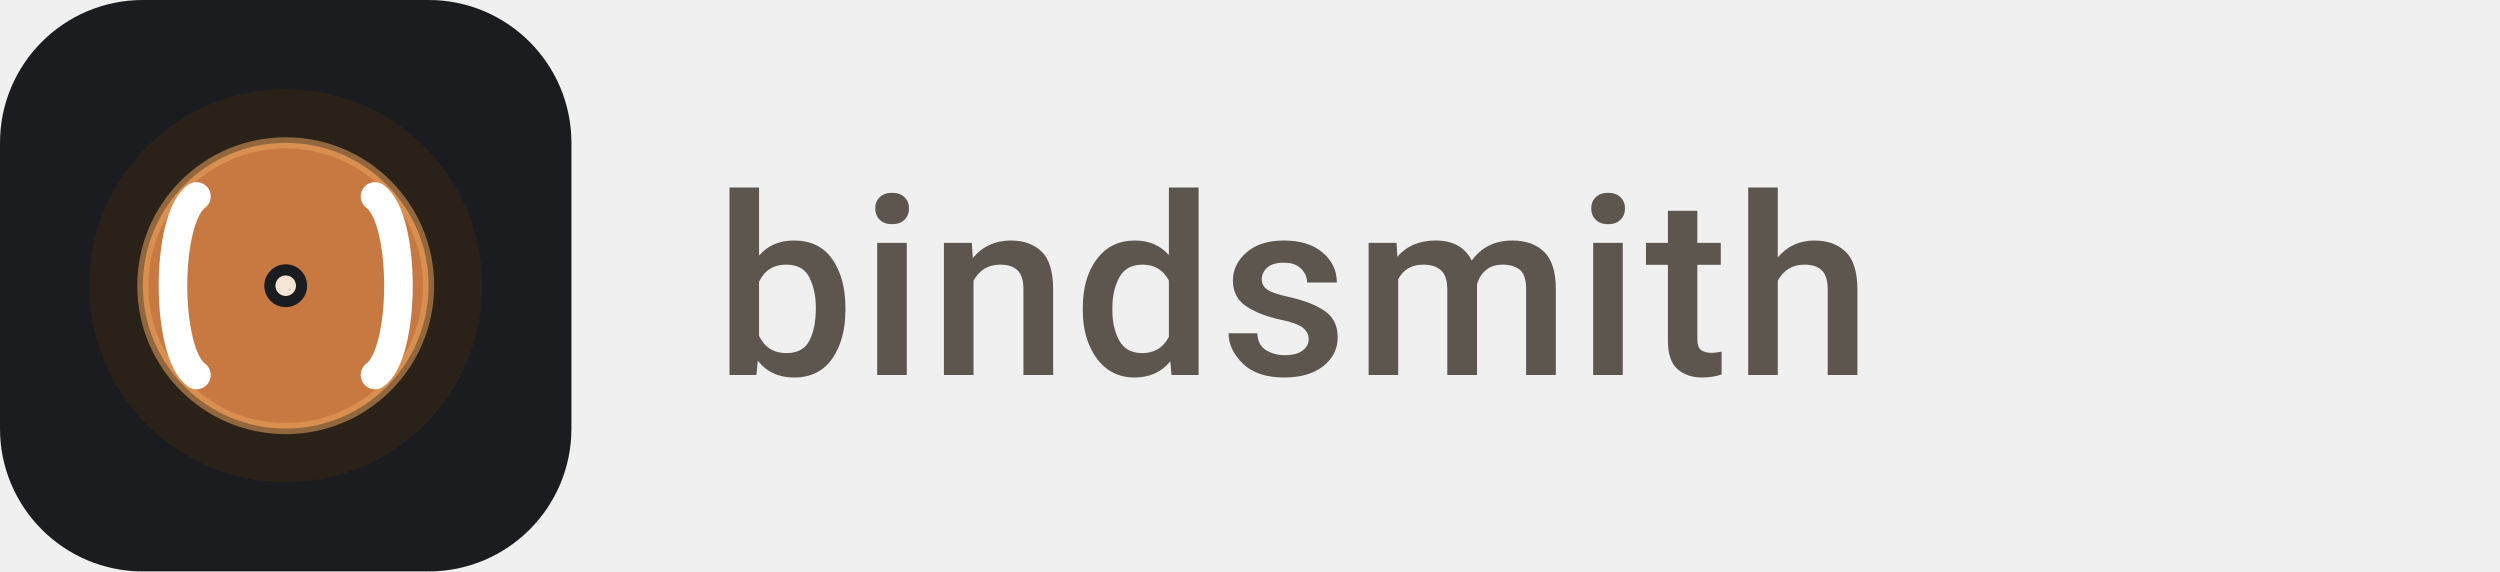
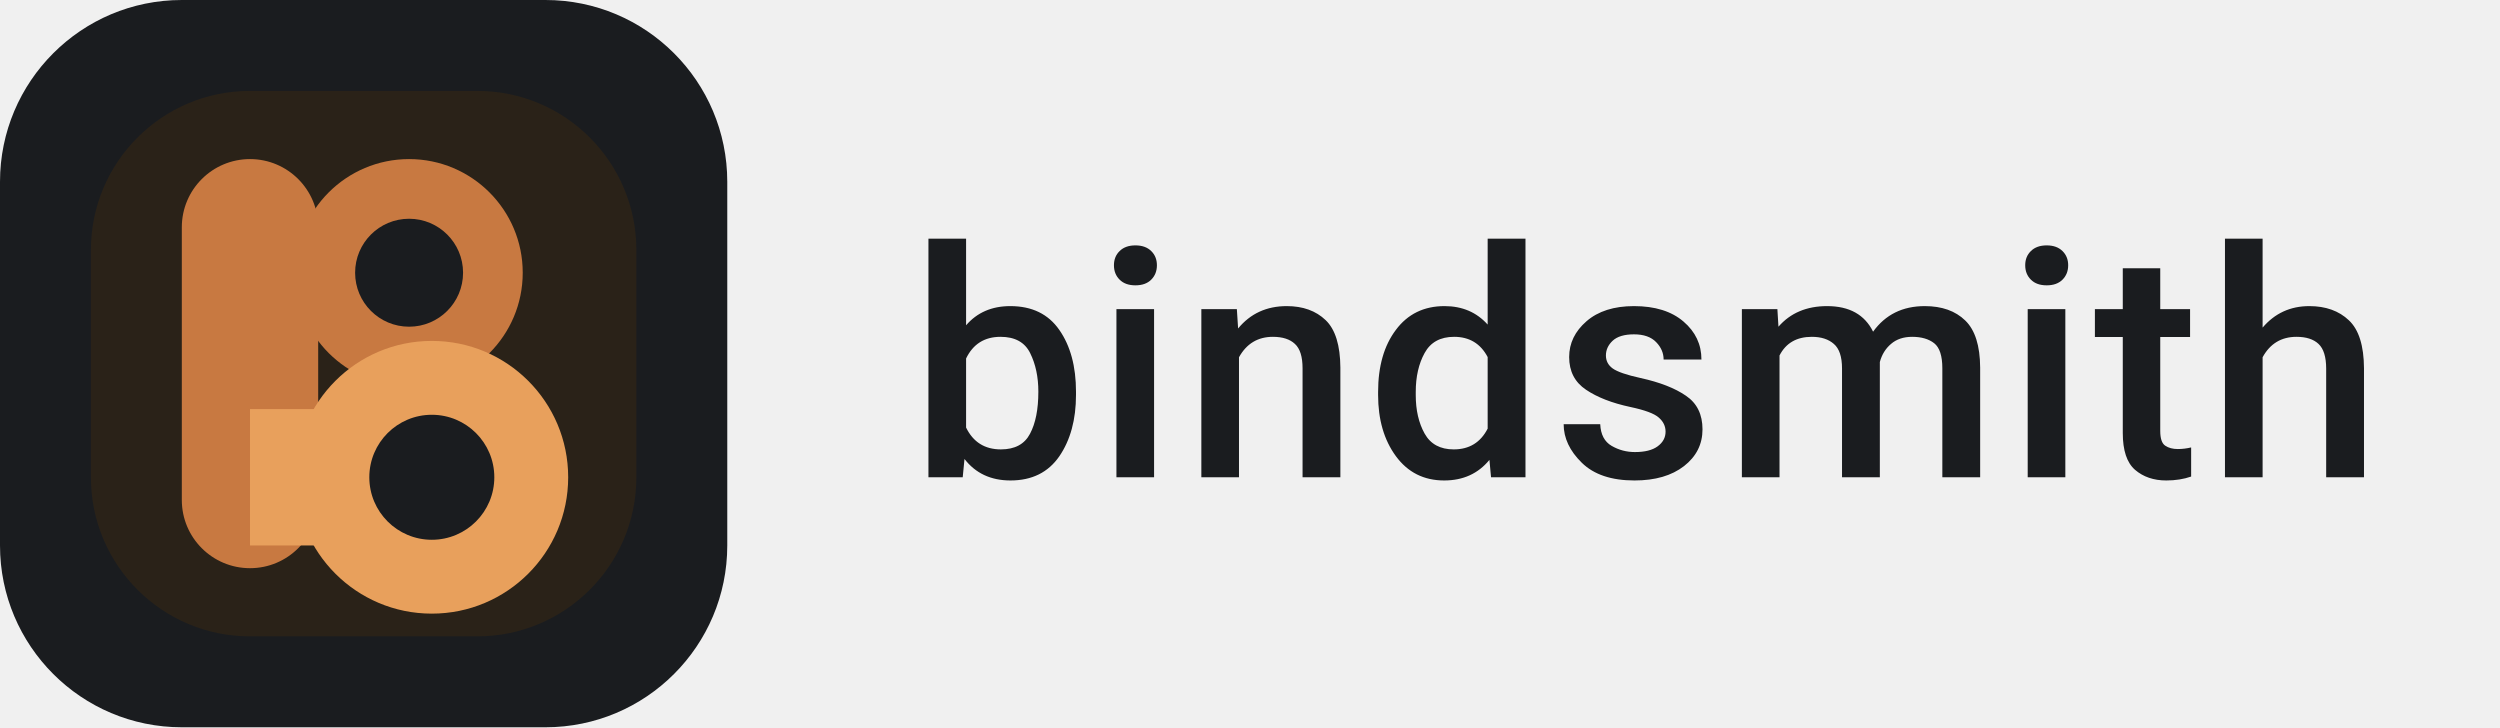
- <svg xmlns="http://www.w3.org/2000/svg" viewBox="0 0 280 64" role="img" aria-label="bindsmith">
+ <svg xmlns="http://www.w3.org/2000/svg" viewBox="0 0 220 64" role="img" aria-label="bindsmith">
  <rect width="64" height="64" rx="16" fill="#1A1C1F" />
-   <circle cx="32" cy="32" r="22" fill="#2A2218" />
-   <circle cx="32" cy="32" r="16" fill="#C87941" />
-   <circle cx="32" cy="32" r="16" fill="none" stroke="#E8A05C" stroke-width="1.25" opacity="0.55" />
-   <path d="M22 22 C18.5 24.5 18.5 39.5 22 42" fill="none" stroke="#FFFFFF" stroke-width="3.2" stroke-linecap="round" stroke-linejoin="round" />
-   <path d="M42 22 C45.5 24.5 45.5 39.5 42 42" fill="none" stroke="#FFFFFF" stroke-width="3.2" stroke-linecap="round" stroke-linejoin="round" />
-   <circle cx="32" cy="32" r="2.4" fill="#1A1C1F" />
-   <circle cx="32" cy="32" r="1.15" fill="#F5E6D4" />
-   <text x="80" y="42" font-family="Roboto, IBM Plex Sans, system-ui, sans-serif" font-size="28" font-weight="500" letter-spacing="0.02em" fill="#5C564E">bindsmith</text>
+   <rect x="8" y="8" width="48" height="48" rx="14" fill="#2A2218" />
+   <rect x="16" y="14" width="12" height="36" rx="6" fill="#C87941" />
+   <circle cx="36" cy="24" r="10" fill="#C87941" />
+   <circle cx="36" cy="24" r="4.75" fill="#1A1C1F" />
+   <circle cx="38" cy="42" r="12" fill="#E8A05C" />
+   <circle cx="38" cy="42" r="5.5" fill="#1A1C1F" />
+   <rect x="22" y="20" width="6" height="8" fill="#C87941" />
+   <rect x="22" y="36" width="8" height="12" fill="#E8A05C" />
+   <text x="80" y="42" font-family="Roboto, IBM Plex Sans, system-ui, sans-serif" font-size="28" font-weight="500" fill="#1A1C1F" letter-spacing="0.02em">bindsmith</text>
</svg>
